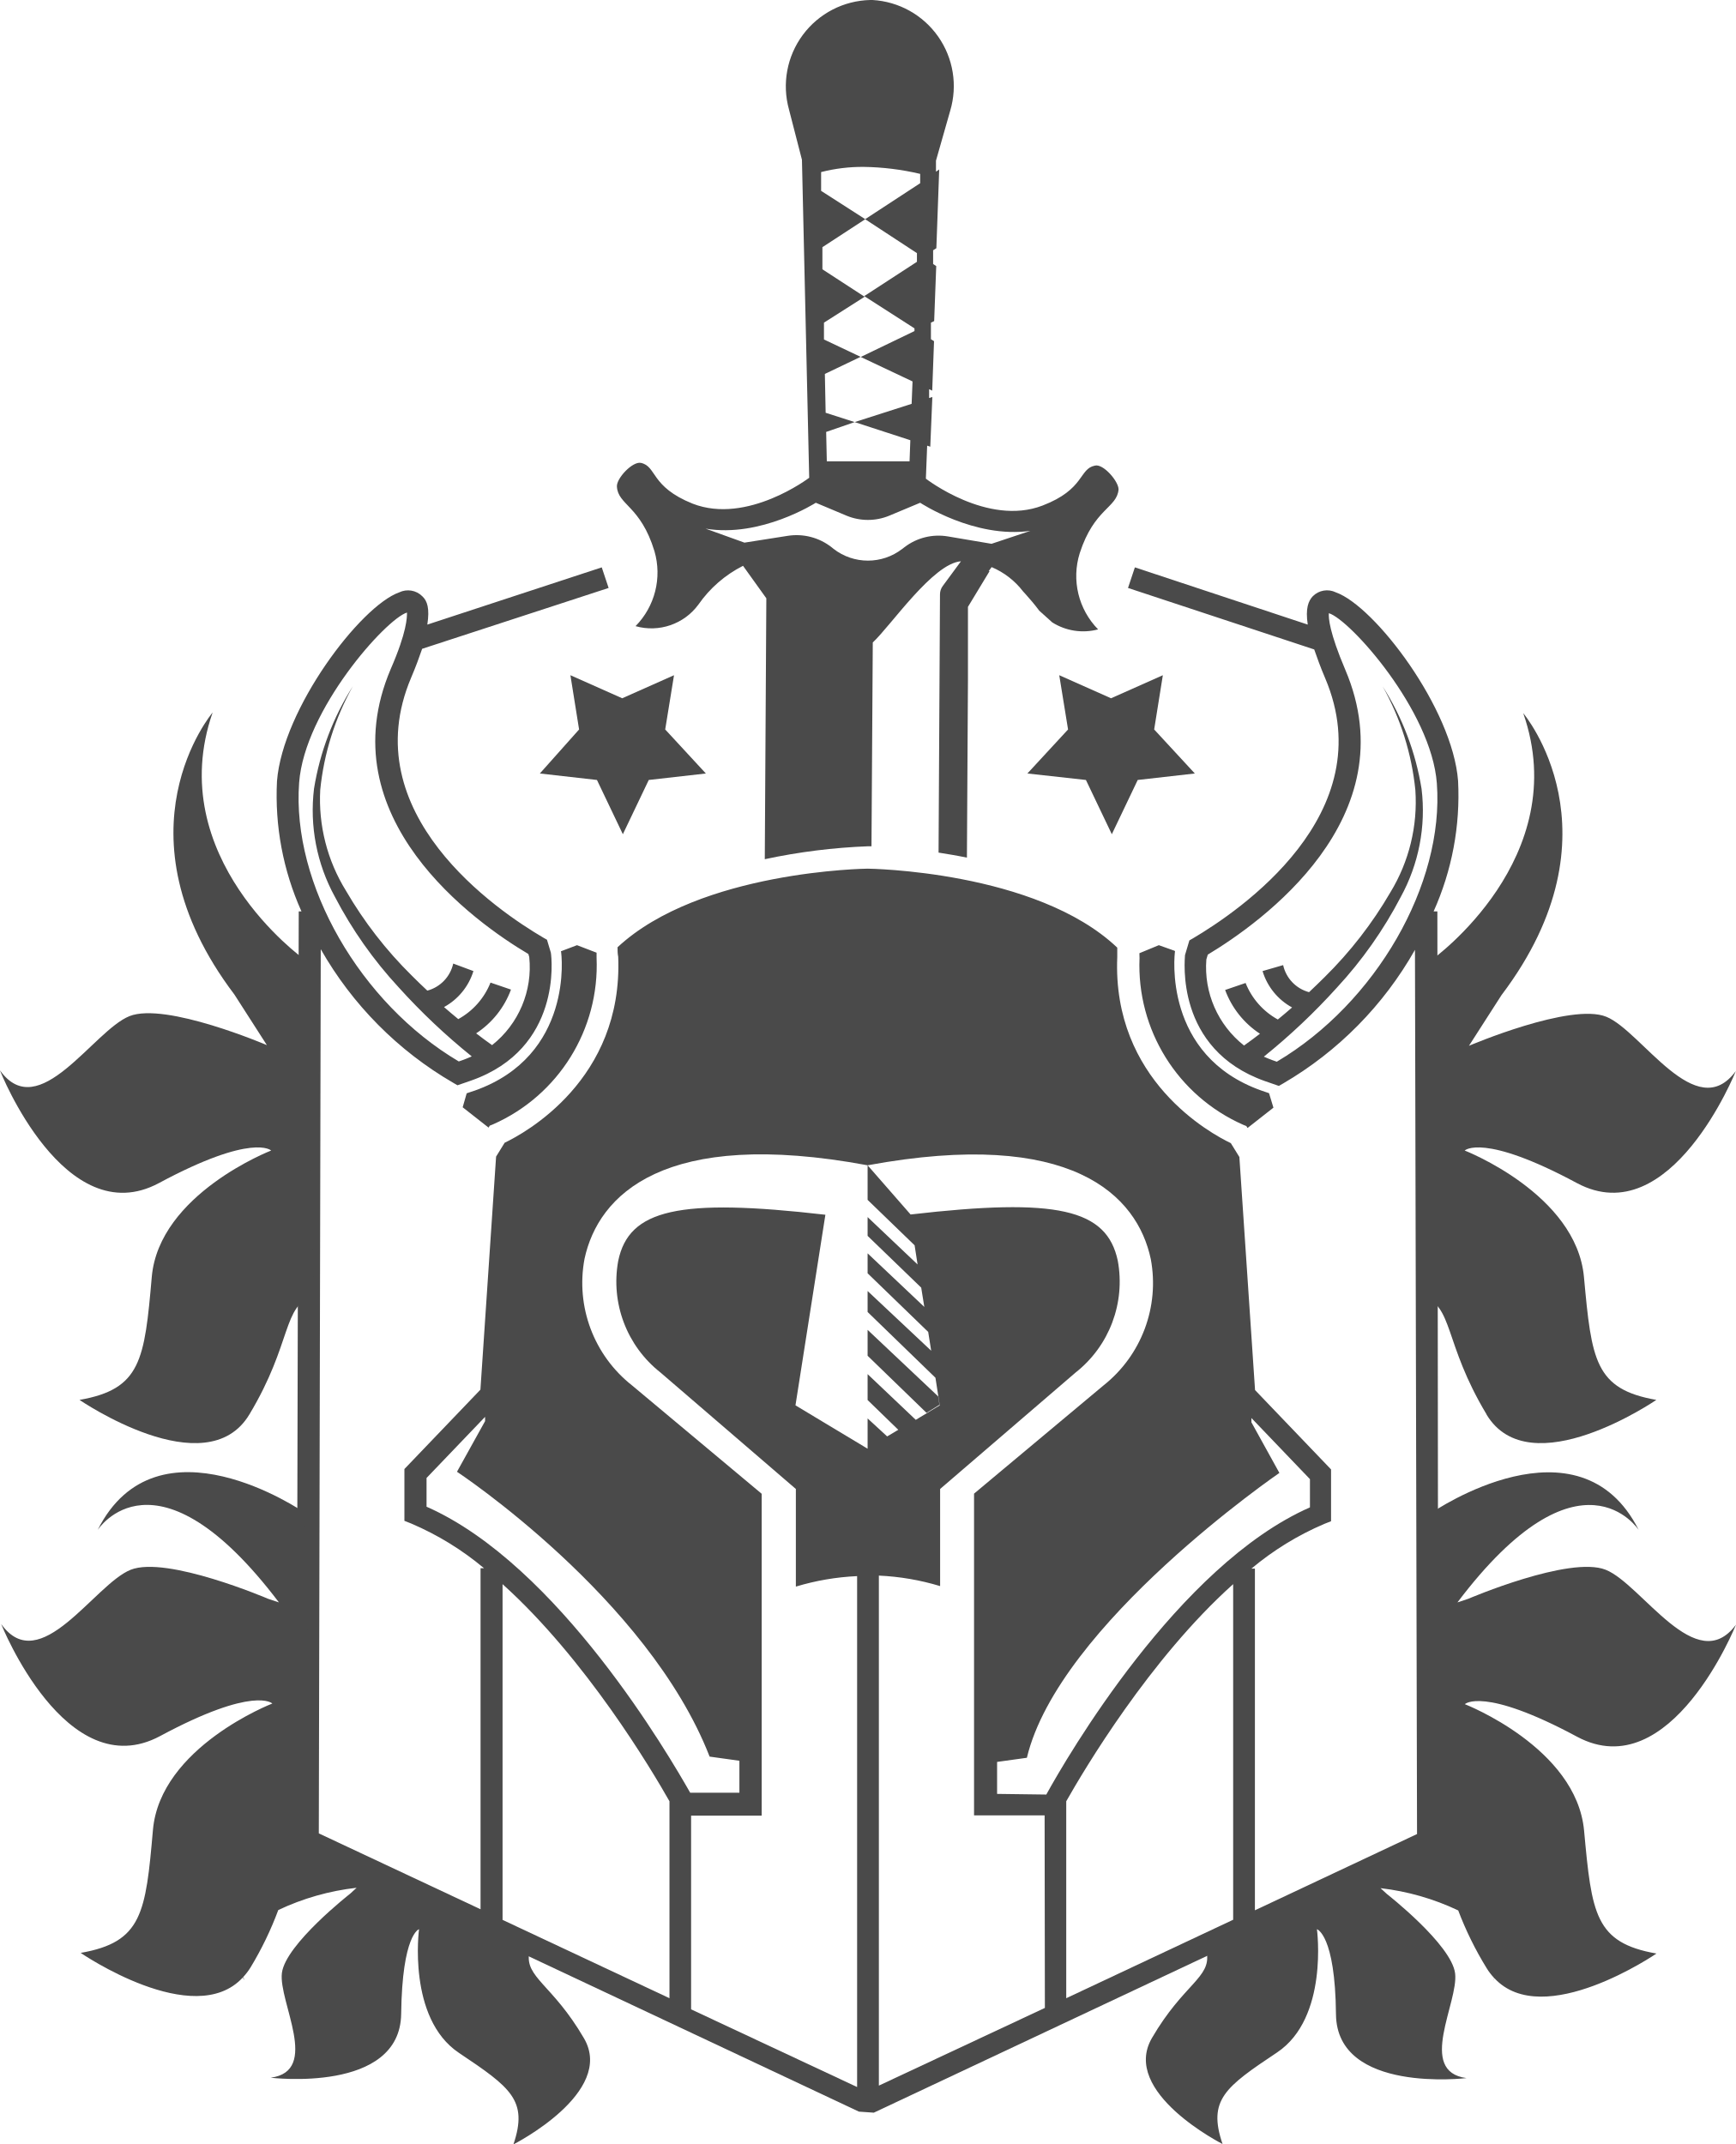
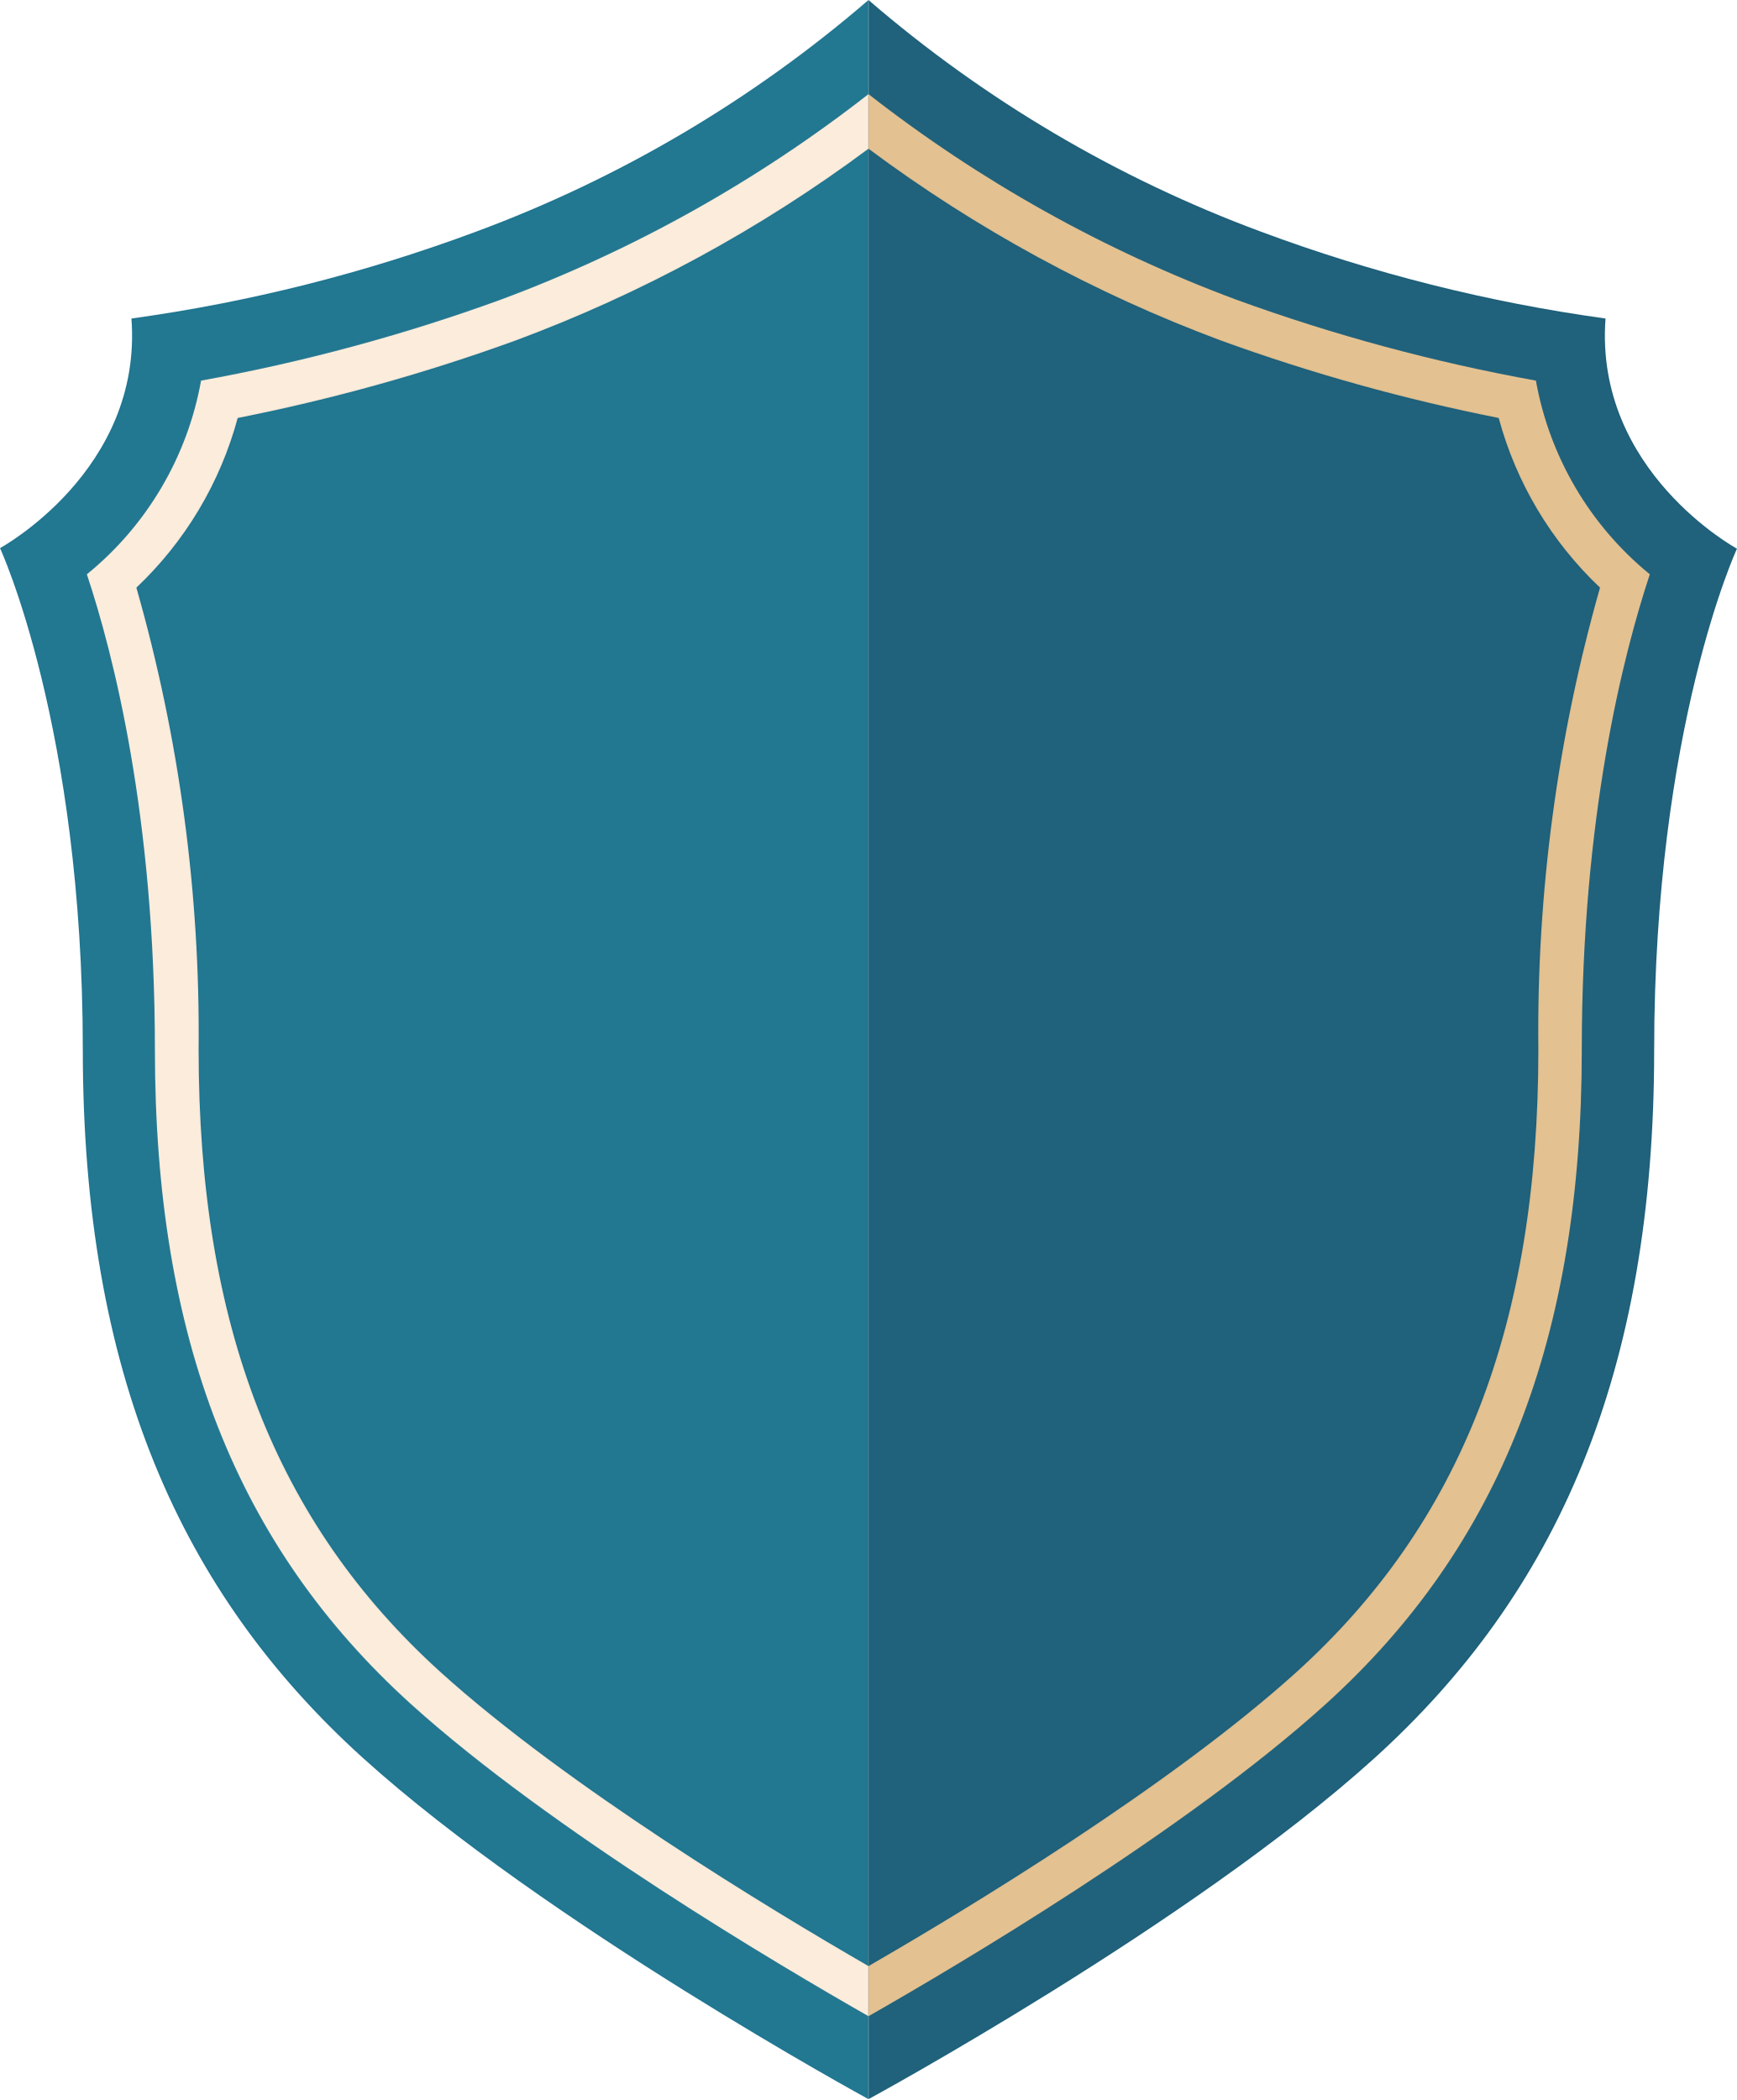
- <svg xmlns="http://www.w3.org/2000/svg" viewBox="0 0 134.06 165.59">
+ <svg xmlns="http://www.w3.org/2000/svg" viewBox="0 0 120 145">
  <defs>
-     <style>.cls-1{fill:#4A4A4A;}</style>
+     <style>.cls-1{fill:#227791;}.cls-2{fill:#20617b;}.cls-3{fill:#fcecdb;}.cls-4{fill:#e3c190;}</style>
  </defs>
  <g id="Capa_2" data-name="Capa 2">
    <g id="OBJECTS">
-       <path class="cls-1" d="M49.08,48.36a4.5,4.5,0,0,0,4.85-1.66,9.32,9.32,0,0,1,3.45-3l1.8,2.51-.12,20.15a46.56,46.56,0,0,1,8-1h.24l.1-15.74c1.4-1.3,4.65-6.11,6.81-6.27l-1.4,1.9a1.08,1.08,0,0,0-.22.65l-.11,19.95c.69.11,1.43.23,2.19.39l.08-13.76V50.92l0-4.05,1.67-2.76-.07,0,.23-.31A6,6,0,0,1,79,45.67l.2.22c.33.37.68.77,1.06,1.28l1,.9a4.47,4.47,0,0,0,3.54.54,5.89,5.89,0,0,1-1.42-5.88c1.12-3.47,2.88-3.49,3-4.93,0-.64-1.19-2-1.82-1.84-1.25.24-.77,1.83-4.06,3.09-4.23,1.62-9-2.08-9-2.08l.1-2.55.24.08L72,30.66l-.25.08,0-.68.24.11.14-3.82-.24-.15,0-1.28.25-.12.16-4.25-.24-.16,0-1.06.25-.16.22-6.08-.25.17,0-.85,1.1-3.86A6.66,6.66,0,0,0,67.38,0h-.17a6.67,6.67,0,0,0-6.28,8.46l1,3.88.56,24.56s-4.79,3.64-9,2c-3.27-1.31-2.76-2.89-4-3.15-.64-.13-1.88,1.18-1.85,1.82.07,1.44,1.83,1.48,2.9,5A5.9,5.9,0,0,1,49.08,48.36ZM66.7,12.89a20.12,20.12,0,0,1,4.36.54l0,.72-4.25,2.78,4,2.62,0,.67-4.07,2.65,3.88,2.49v.21l-4.15,2,4,1.89-.07,1.73L66,32.6,70.3,34l-.06,1.63-6.39,0-.05-2.27L66,32.6l-2.24-.72-.06-3,2.76-1.32-2.83-1.34,0-1.3,3.14-2L63.51,20.8l0-1.71,3.31-2.16-3.41-2.19,0-1.45A12.85,12.85,0,0,1,66.7,12.89ZM63,38.83l2.38,1a4.31,4.31,0,0,0,3.29,0l2.39-1s4.2,2.78,8.51,2.17l-3,1-3.37-.57a4.32,4.32,0,0,0-3.35.83l-.17.13a4.33,4.33,0,0,1-5.31,0l-.16-.13a4.38,4.38,0,0,0-3.35-.88l-3.37.53,0,0-3-1.08C58.75,41.55,63,38.83,63,38.83Z" />
-       <path class="cls-1" d="M67,102.71v2l4.55,4.41,1-.62-.1-.65Zm43.71-32.32a21.86,21.86,0,0,0,1.89-10.07c-.42-5.6-6.44-13.51-9.44-14.57a1.55,1.55,0,0,0-1.78.3c-.34.36-.58.94-.39,2.19L87.64,43.82l-.53,1.59,14.38,4.75v0c.22.64.48,1.36.85,2.23,4.45,10.49-6.69,18-10.21,20.08l-.28.16-.34,1.14c0,.29-.82,7.26,6.18,9.73l1.07.37.33-.19a27.77,27.77,0,0,0,10.18-10.32l.16,68.29-12.52,5.89V121.15h-.27a22.49,22.49,0,0,1,5.62-3.45l.53-.21v-4l-5.87-6.13-1.21-18-.66-1.07c-1.53-.73-9.17-4.86-8.77-14.37,0-.24,0-.49,0-.73C80,67.23,67,67.09,67,67.09s-12.94.14-19.31,6.07c0,.24,0,.49.05.73.39,9.51-7.24,13.64-8.77,14.37l-.66,1.07-1.21,18-5.87,6.13v4l.53.21a22.49,22.49,0,0,1,5.62,3.45h-.27v26.34L24.62,141.6l.15-68.29A27.87,27.87,0,0,0,35,83.63l.33.19,1.07-.37c7-2.47,6.21-9.44,6.14-9.87l-.3-1-.28-.16c-3.52-2.06-14.66-9.59-10.21-20.08.37-.87.63-1.59.85-2.23v0L47,45.41l-.53-1.59L33,48.24c.19-1.25,0-1.83-.39-2.19a1.56,1.56,0,0,0-1.78-.3c-3,1.06-9,9-9.44,14.58a21.84,21.84,0,0,0,1.89,10.06h-.21l-.17,72.27,43.43,20.43,1.15.08,43.59-20.51L111,70.39ZM23.1,60.45c.42-5.63,6.72-12.66,8.33-13.14,0,.37,0,1.48-1.26,4.37-4.88,11.48,6.54,19.58,10.63,22l.07.23A7.67,7.67,0,0,1,38,80.72c-.42-.29-.82-.6-1.23-.91a6.89,6.89,0,0,0,2.69-3.38l-1.58-.54a5.57,5.57,0,0,1-2.49,2.82c-.37-.3-.74-.62-1.1-.93A4.77,4.77,0,0,0,36.56,75L35,74.42a2.79,2.79,0,0,1-2,2.09v0c-.4-.38-.81-.76-1.2-1.16a31.26,31.26,0,0,1-5.08-6.55A13.41,13.41,0,0,1,24.73,61a20.61,20.61,0,0,1,2.52-8,21,21,0,0,0-3,7.91,13.88,13.88,0,0,0,1.61,8.35,32.17,32.17,0,0,0,4.93,7,49.09,49.09,0,0,0,5.64,5.33c-.22.09-.42.19-.66.27l-.34.12C27.82,77.48,22.52,68.29,23.1,60.45Zm28.6,93.88-12.89-6.05V122.35c6.44,5.8,11.52,14.35,12.89,16.77Zm-18.76-38v-2.18l4.52-4.72,0,.33-2.17,3.91s14.73,9.73,19.51,22l2.3.32,0,2.47H53.3C51.74,135.72,43.14,120.86,32.94,116.37Zm47.75,38.75-12.82,6V121.69a19.35,19.35,0,0,1,4.73.81V115L83.07,106a8.93,8.93,0,0,0,3.25-8.63c-.85-4-4.68-4.88-16-3.57L67,90v2.67l3.63,3.51.23,1.48L67,94v1.45l4.14,4,.24,1.49L67,96.8v1.54l4.68,4.53.26,1.64,0-.16L67,99.71v1.62l5.24,5.08.33,2.13-1.85,1.12L67,106.13v2l2.37,2.3-.86.51L67,109.55v2.34l-5.57-3.35,2.31-14.72c-11.35-1.31-15.18-.41-16,3.57A8.93,8.93,0,0,0,51,106L61.46,115v7.54a19.35,19.35,0,0,1,4.73-.81v39.46l-12.82-6V140.23h5.45v-3.87l0-.05h0l0-20.94-10-8.36a10.08,10.08,0,0,1-3.68-9.79C46.2,92.31,51.25,87.07,67,90c15.78-2.91,20.83,2.33,21.87,7.25A10.08,10.08,0,0,1,85.22,107l-10,8.36v20.94h0v3.91h5.45ZM77,138.55l0-2.47,2.3-.32c2.47-10.33,19.5-22,19.5-22l-2.16-3.91,0-.33,4.52,4.72v2.18c-10.2,4.49-18.8,19.35-20.36,22.18Zm18.23,9.72-12.89,6.06V139.12c1.37-2.42,6.45-11,12.89-16.77ZM98.6,82l-.34-.12c-.24-.08-.44-.18-.66-.27a49.09,49.09,0,0,0,5.64-5.33,32.17,32.17,0,0,0,4.93-7,13.88,13.88,0,0,0,1.61-8.35,21,21,0,0,0-3-7.91,20.61,20.61,0,0,1,2.52,8,13.41,13.41,0,0,1-1.93,7.9,31.26,31.26,0,0,1-5.08,6.55c-.4.4-.8.78-1.2,1.16v0a2.79,2.79,0,0,1-2-2.09L97.5,75a4.77,4.77,0,0,0,2.28,2.81c-.37.32-.73.63-1.1.93a5.57,5.57,0,0,1-2.49-2.82l-1.58.54a6.89,6.89,0,0,0,2.69,3.38c-.41.31-.81.62-1.23.91a7.7,7.7,0,0,1-2.91-6.65l.11-.37c4.09-2.46,15.49-10.55,10.62-22-1.23-2.89-1.3-4-1.27-4.37,1.62.48,7.92,7.51,8.34,13.14C111.54,68.29,106.24,77.48,98.6,82Zm-62,2.25-.56.19-.31,1.08,2,1.57.09-.15.25-.1a13.43,13.43,0,0,0,8-12.87c0-.13,0-.26,0-.39L44.56,73l-1.24.47,0,0C43.38,73.69,44.31,81.54,36.64,84.24Zm54.1-10.82L89.49,73l-1.5.62L88,74a13.45,13.45,0,0,0,8,12.87l.25.1.09.15,2-1.57L98,84.43l-.56-.19c-7.67-2.7-6.74-10.55-6.7-10.77Z" />
-       <path class="cls-1" d="M83.86,60.24l2,4.19,2-4.19,4.41-.5-3.14-3.4.67-4.19-4,1.78-4-1.78.68,4.19-3.14,3.4Zm-42.17-.5,4.41.5,2,4.19,2-4.19,4.41-.5-3.14-3.4.68-4.19-4,1.78-4-1.78.67,4.19Z" />
-       <path class="cls-1" d="M40.87,150.8l-16.6-8.44-.82-25.58S12.14,109,7.54,118.17c0,0,4.46-7,14,5.59l-.84-.28s-7.82-3.35-10.61-2.24-7,8.38-10,4.19c0,0,5,12.56,12.28,8.65s8.66-2.51,8.66-2.51-8.66,3.35-9.22,9.77-.83,8.66-5.58,9.49c0,0,8.74,6,12.52,1.9l.11.19s0-.08-.09-.21a5.07,5.07,0,0,0,.58-.76,26.18,26.18,0,0,0,2.14-4.43,19.16,19.16,0,0,1,6.05-1.72l-.49.45s-5,3.91-5.28,6.13,3,7.58-.87,8.09c0,0,10,1.23,10.08-4.93S32.36,149,32.36,149s-.92,6.87,3.08,9.55,5.36,3.66,4.21,7.07c0,0,7.89-4,5.45-8.19S40.52,152.74,40.87,150.8ZM12.28,91.37c7.26-3.9,8.66-2.51,8.66-2.51s-8.66,3.35-9.22,9.77-.83,8.66-5.58,9.49c0,0,9.77,6.7,13.12,1.12s2.51-8.38,5-9.21l-.84-26s-10.89-7.82-7-19c0,0-7.82,9.22,1.68,21.78l2.51,3.91s-7.82-3.35-10.61-2.24-7,8.38-10,4.19C0,82.72,5,95.28,12.28,91.37ZM124,121.24c-2.79-1.11-10.61,2.24-10.61,2.24l-.84.28c9.5-12.57,14-5.59,14-5.59-4.6-9.14-15.91-1.39-15.91-1.39l-.83,25.58L93.19,150.8c.35,1.94-1.78,2.4-4.23,6.6s5.45,8.19,5.45,8.19c-1.16-3.41.21-4.4,4.21-7.07S101.7,149,101.7,149s1.41.42,1.47,6.57,10.08,4.93,10.08,4.93c-3.85-.51-.6-5.86-.88-8.09s-5.27-6.13-5.27-6.13l-.49-.45a19.16,19.16,0,0,1,6,1.72A26.18,26.18,0,0,0,114.8,152a4.48,4.48,0,0,0,.58.76c0,.13-.09.21-.09.21l.11-.19c3.78,4.09,12.52-1.9,12.52-1.9-4.75-.83-5-3.07-5.59-9.49s-9.21-9.77-9.21-9.77,1.4-1.39,8.66,2.51,12.28-8.65,12.28-8.65C131,129.62,126.8,122.36,124,121.24Zm-9.21-12c3.35,5.58,13.12-1.12,13.12-1.12-4.75-.83-5-3.07-5.59-9.49s-9.21-9.77-9.21-9.77,1.4-1.39,8.66,2.51,12.28-8.65,12.28-8.65c-3.07,4.19-7.26-3.07-10-4.19s-10.61,2.24-10.61,2.24l2.51-3.91c9.5-12.56,1.68-21.78,1.68-21.78,3.91,11.17-7,19-7,19l-.84,26C112.28,100.86,111.45,103.66,114.8,109.24Z" />
+       <path class="cls-1" d="M9.08,22C9.87,32.5,0,37.86,0,37.86S5.72,50.18,5.72,72.5s6.71,37.5,19.35,48.93S60,145,60,145V0A88.74,88.74,0,0,1,32.89,16,112.23,112.23,0,0,1,9.08,22Z" />
+       <path class="cls-2" d="M110.92,22c-.79,10.54,9.08,15.9,9.08,15.9s-5.72,12.32-5.72,34.64-6.71,37.5-19.35,48.93S60,145,60,145V0A88.74,88.74,0,0,0,87.11,16,112.08,112.08,0,0,0,110.92,22Z" />
+       <path class="cls-3" d="M13.89,26.29A22.32,22.32,0,0,1,6,39.67c1.84,5.52,4.7,16.73,4.7,32.83,0,19.93,5.63,34.3,17.7,45.22C38.09,126.47,54,135.85,60,139.27V6.5A95.16,95.16,0,0,1,34.59,20.7,126.09,126.09,0,0,1,13.89,26.29Z" />
+       <path class="cls-4" d="M60,139.27c6-3.42,21.91-12.8,31.58-21.55,12.07-10.92,17.7-25.29,17.7-45.22,0-16.1,2.87-27.31,4.7-32.83a22.32,22.32,0,0,1-7.87-13.38,126.09,126.09,0,0,1-20.7-5.59A95.16,95.16,0,0,1,60,6.5h0V139.27Z" />
+       <path class="cls-1" d="M16.42,28.87a25.12,25.12,0,0,1-7,11.72A112,112,0,0,1,13.72,72.5c0,19,5.31,32.68,16.71,43,8.71,7.87,22.64,16.31,29.57,20.31V10.27A98.05,98.05,0,0,1,35.61,23.52,130.37,130.37,0,0,1,16.42,28.87Z" />
+       <path class="cls-2" d="M60,135.81c6.93-4,20.86-12.44,29.57-20.31,11.4-10.32,16.71-24,16.71-43a112,112,0,0,1,4.26-31.91,25.12,25.12,0,0,1-7-11.72,130.37,130.37,0,0,1-19.19-5.35A98.05,98.05,0,0,1,60,10.27h0V135.81Z" />
    </g>
  </g>
</svg>
